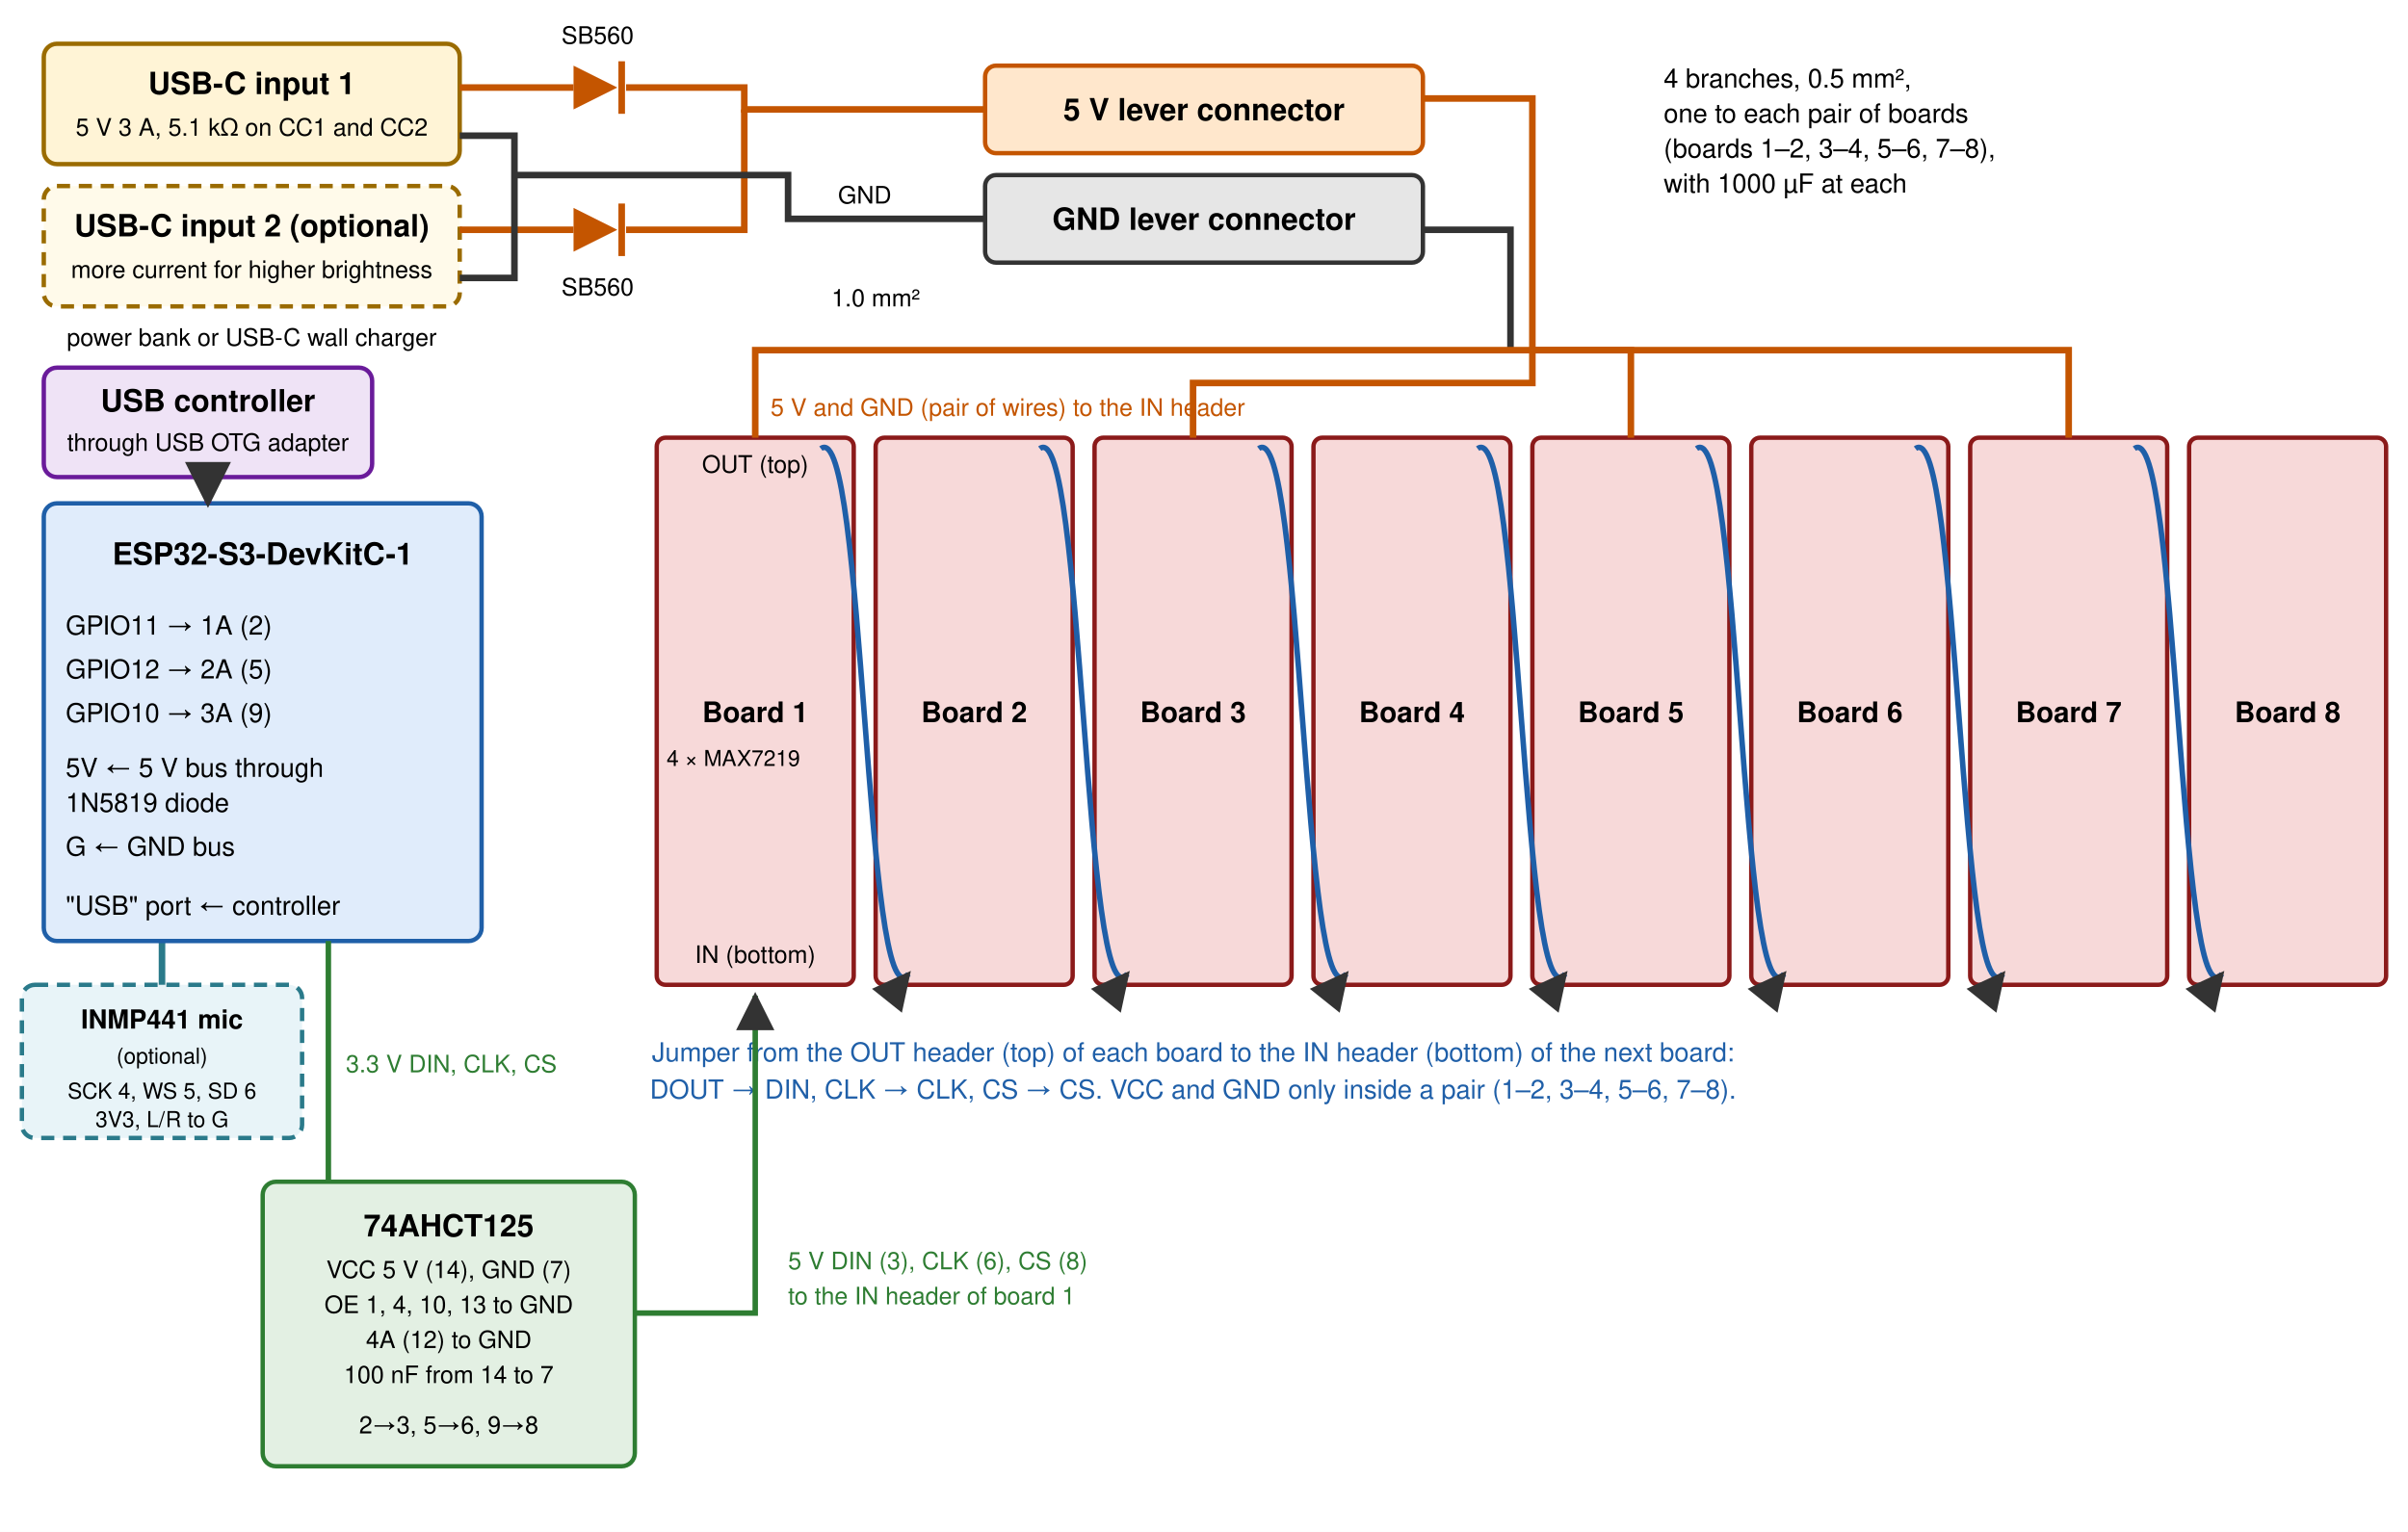
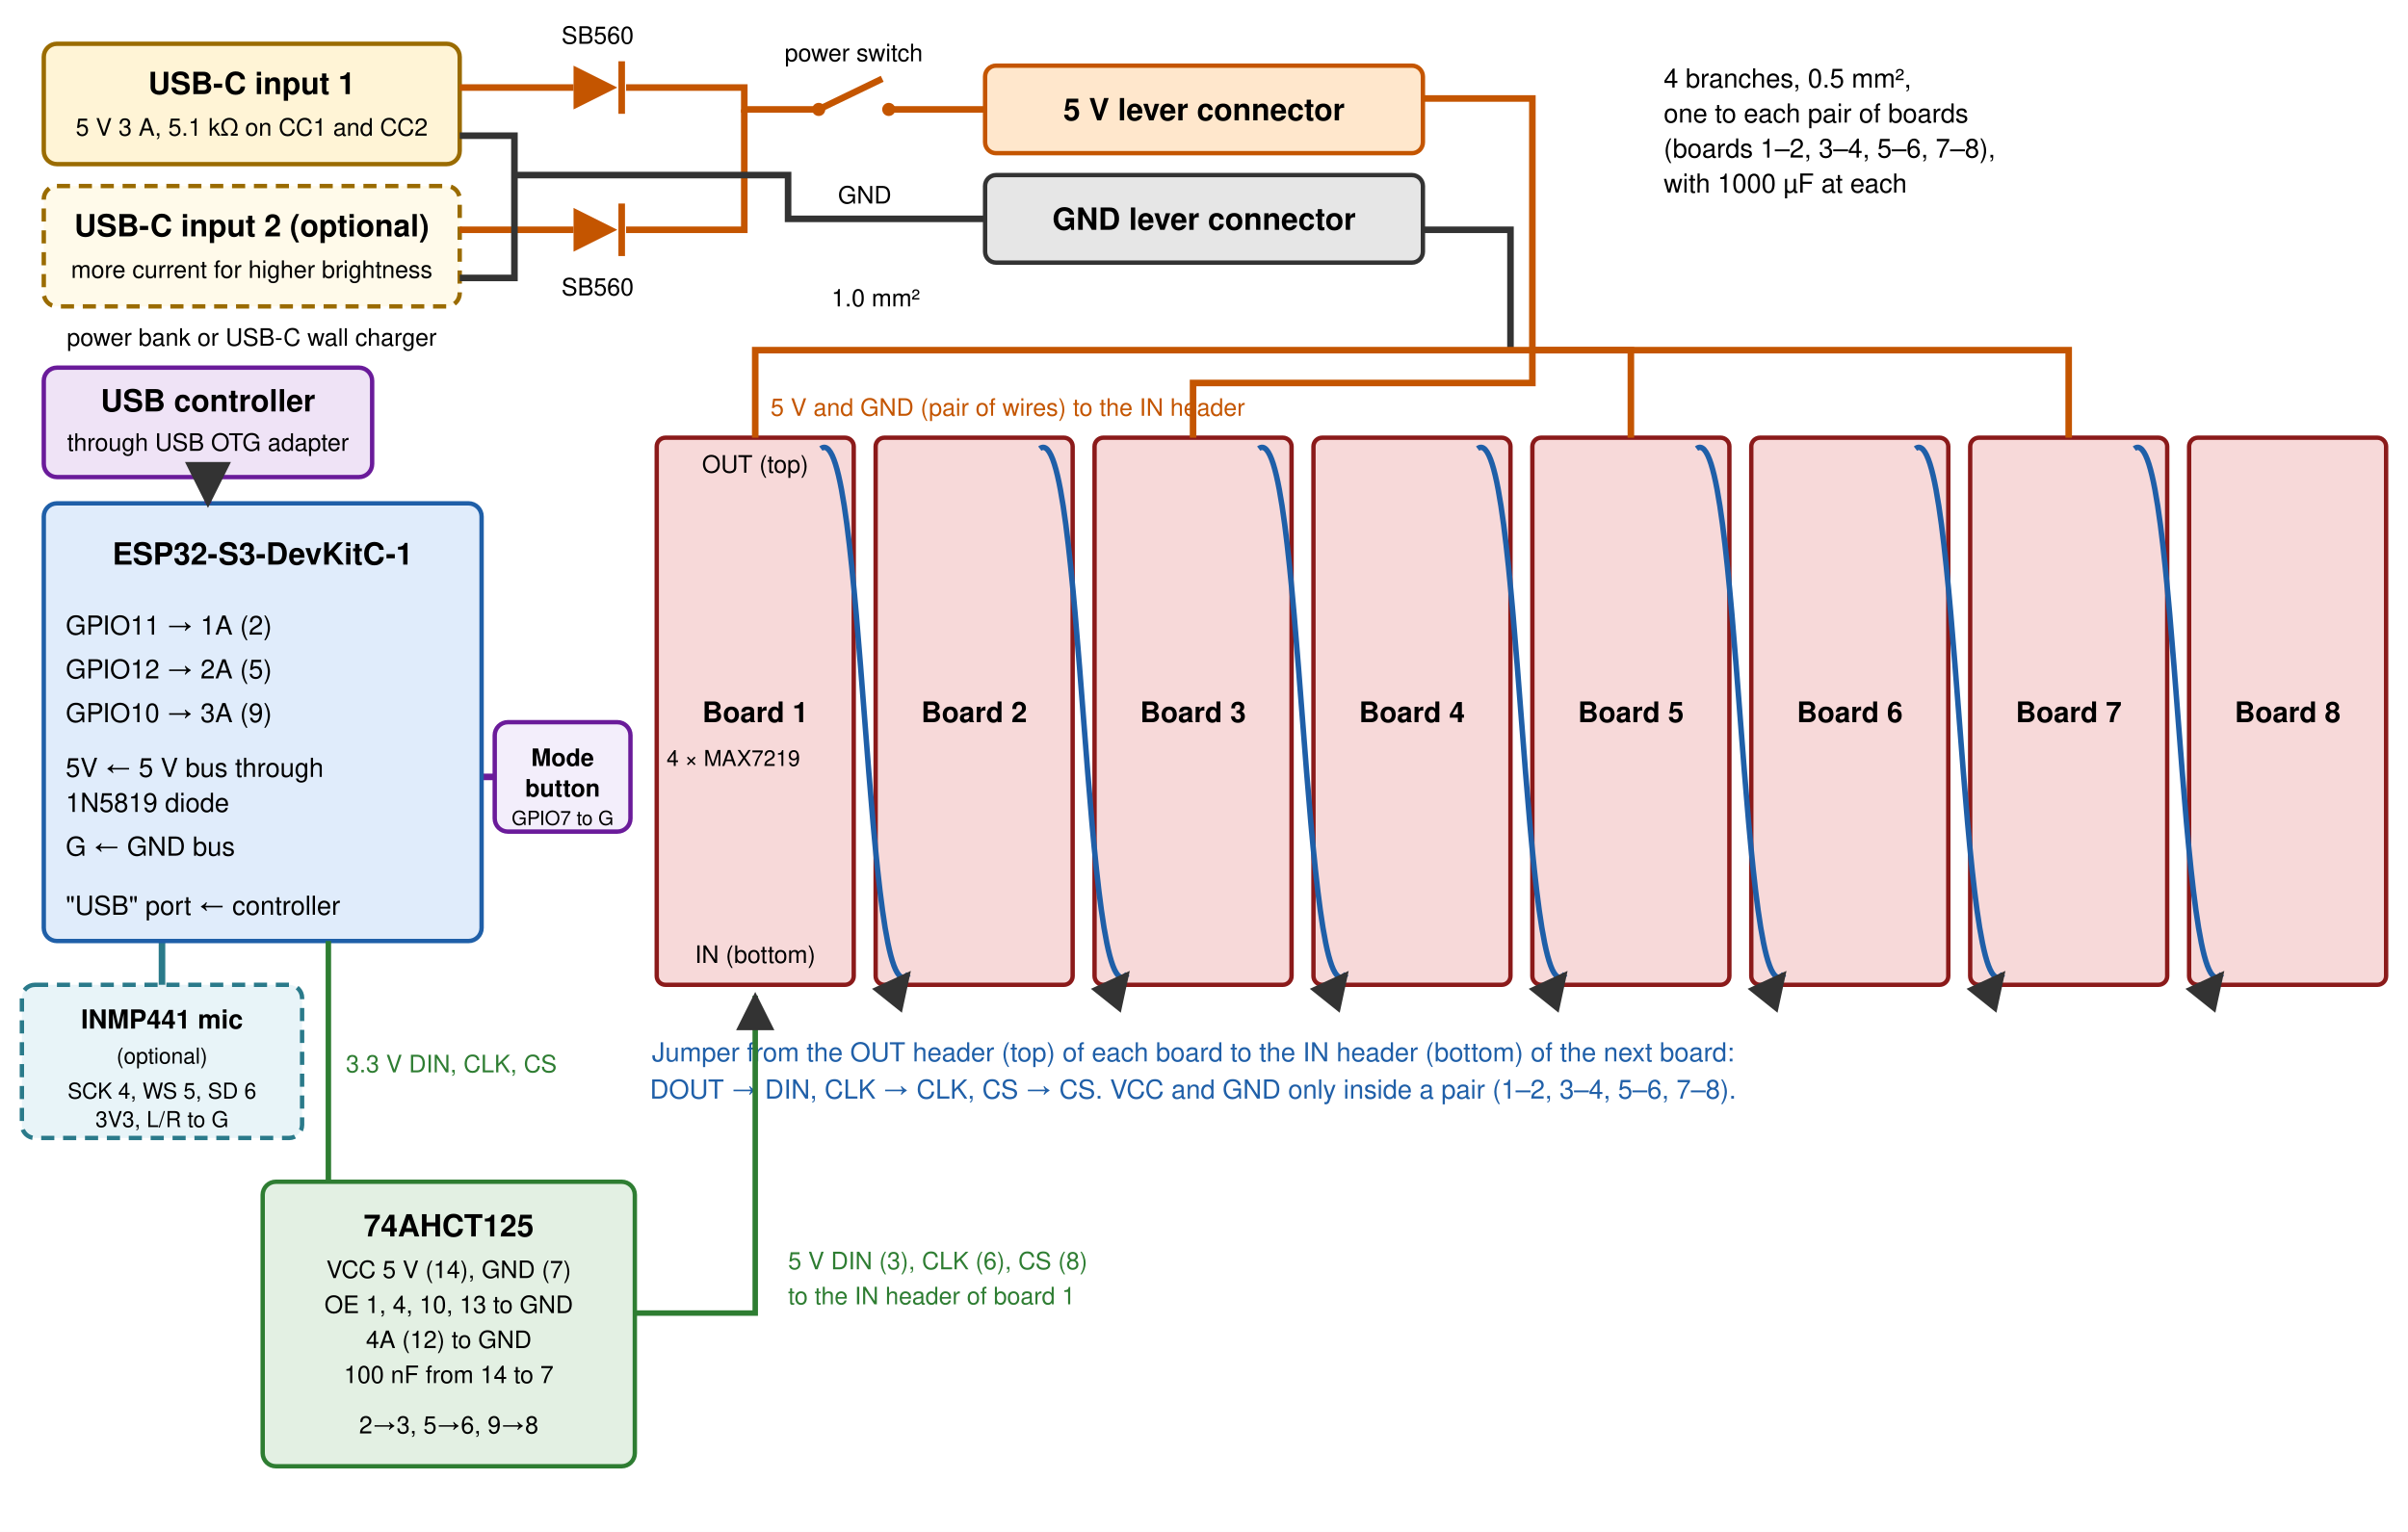
<svg xmlns="http://www.w3.org/2000/svg" viewBox="0 0 1100 700" font-family="Helvetica, Arial, sans-serif" font-size="14">
  <rect x="0" y="0" width="1100" height="700" fill="#ffffff" />
  <defs>
    <marker id="arrow" viewBox="0 0 10 10" refX="9" refY="5" markerWidth="7" markerHeight="7" orient="auto-start-reverse">
      <path d="M0,0 L10,5 L0,10 z" fill="#333" />
    </marker>
  </defs>
+   <rect x="226" y="330" width="62" height="50" rx="6" fill="#f3eefb" stroke="#6a1b9a" stroke-width="2" />
+   <text x="257" y="350" text-anchor="middle" font-size="11" font-weight="bold">Mode</text>
+   <text x="257" y="364" text-anchor="middle" font-size="11" font-weight="bold">button</text>
+   <text x="257" y="377" text-anchor="middle" font-size="9">GPIO7 to G</text>
+   <line x1="220" y1="355" x2="226" y2="355" stroke="#6a1b9a" stroke-width="3" />
  <rect x="10" y="450" width="128" height="70" rx="6" fill="#e8f4f8" stroke="#2a7a8a" stroke-width="2" stroke-dasharray="6 4" />
  <text x="74" y="470" text-anchor="middle" font-weight="bold" font-size="12">INMP441 mic</text>
  <text x="74" y="486" text-anchor="middle" font-size="10">(optional)</text>
  <text x="74" y="502" text-anchor="middle" font-size="10">SCK 4, WS 5, SD 6</text>
  <text x="74" y="515" text-anchor="middle" font-size="10">3V3, L/R to G</text>
  <line x1="74" y1="450" x2="74" y2="430" stroke="#2a7a8a" stroke-width="3" />
  <rect x="20" y="20" width="190" height="55" rx="6" fill="#fff4d6" stroke="#9a6b00" stroke-width="2" />
  <text x="115" y="43" text-anchor="middle" font-weight="bold">USB-C input 1</text>
  <text x="115" y="62" text-anchor="middle" font-size="11">5 V 3 A, 5.1 kΩ on CC1 and CC2</text>
  <rect x="20" y="85" width="190" height="55" rx="6" fill="#fffaea" stroke="#9a6b00" stroke-width="2" stroke-dasharray="6 4" />
  <text x="115" y="108" text-anchor="middle" font-weight="bold">USB-C input 2 (optional)</text>
  <text x="115" y="127" text-anchor="middle" font-size="11">more current for higher brightness</text>
  <g stroke="#c45500" stroke-width="3" fill="none">
    <path d="M210 40 H 262" />
-     <path d="M286 40 H 340 V 50 H 450" />
+     <path d="M286 40 H 340 V 50 H 372" />
+     <path d="M408 50 H 450" />
    <path d="M210 105 H 262" />
    <path d="M286 105 H 340 V 50" />
  </g>
  <polygon points="262,30 262,50 282,40" fill="#c45500" />
  <line x1="284" y1="28" x2="284" y2="52" stroke="#c45500" stroke-width="3" />
  <polygon points="262,95 262,115 282,105" fill="#c45500" />
  <line x1="284" y1="93" x2="284" y2="117" stroke="#c45500" stroke-width="3" />
  <text x="273" y="20" text-anchor="middle" font-size="11">SB560</text>
+   <circle cx="374" cy="50" r="3" fill="#c45500" />
+   <circle cx="406" cy="50" r="3" fill="#c45500" />
+   <line x1="374" y1="50" x2="403" y2="36" stroke="#c45500" stroke-width="3" />
+   <text x="390" y="28" text-anchor="middle" font-size="11">power switch</text>
  <text x="273" y="135" text-anchor="middle" font-size="11">SB560</text>
  <g stroke="#333" stroke-width="3" fill="none">
    <path d="M210 62 H 235 V 127 H 210" />
    <path d="M235 80 H 360 V 100 H 450" />
  </g>
  <text x="395" y="93" text-anchor="middle" font-size="11">GND</text>
  <text x="115" y="158" text-anchor="middle" font-size="11">power bank or USB-C wall charger</text>
  <rect x="450" y="30" width="200" height="40" rx="5" fill="#ffe7cc" stroke="#c45500" stroke-width="2" />
  <text x="550" y="55" text-anchor="middle" font-weight="bold">5 V lever connector</text>
  <rect x="450" y="80" width="200" height="40" rx="5" fill="#e6e6e6" stroke="#333" stroke-width="2" />
  <text x="550" y="105" text-anchor="middle" font-weight="bold">GND lever connector</text>
  <text x="400" y="140" text-anchor="middle" font-size="11">1.0 mm²</text>
  <g stroke-width="3" fill="none">
    <path d="M650 45 H 700 V 160" stroke="#c45500" />
    <path d="M650 105 H 690 V 160" stroke="#333" />
  </g>
  <text x="760" y="40" font-size="12">4 branches, 0.5 mm²,</text>
  <text x="760" y="56" font-size="12">one to each pair of boards</text>
  <text x="760" y="72" font-size="12">(boards 1–2, 3–4, 5–6, 7–8),</text>
  <text x="760" y="88" font-size="12">with 1000 µF at each</text>
  <g font-size="13">
    <rect x="300" y="200" width="90" height="250" rx="4" fill="#f7d9d9" stroke="#8b1a1a" stroke-width="2" />
    <rect x="400" y="200" width="90" height="250" rx="4" fill="#f7d9d9" stroke="#8b1a1a" stroke-width="2" />
    <rect x="500" y="200" width="90" height="250" rx="4" fill="#f7d9d9" stroke="#8b1a1a" stroke-width="2" />
    <rect x="600" y="200" width="90" height="250" rx="4" fill="#f7d9d9" stroke="#8b1a1a" stroke-width="2" />
    <rect x="700" y="200" width="90" height="250" rx="4" fill="#f7d9d9" stroke="#8b1a1a" stroke-width="2" />
    <rect x="800" y="200" width="90" height="250" rx="4" fill="#f7d9d9" stroke="#8b1a1a" stroke-width="2" />
    <rect x="900" y="200" width="90" height="250" rx="4" fill="#f7d9d9" stroke="#8b1a1a" stroke-width="2" />
    <rect x="1000" y="200" width="90" height="250" rx="4" fill="#f7d9d9" stroke="#8b1a1a" stroke-width="2" />
    <text x="345" y="330" text-anchor="middle" font-weight="bold">Board 1</text>
    <text x="445" y="330" text-anchor="middle" font-weight="bold">Board 2</text>
    <text x="545" y="330" text-anchor="middle" font-weight="bold">Board 3</text>
    <text x="645" y="330" text-anchor="middle" font-weight="bold">Board 4</text>
    <text x="745" y="330" text-anchor="middle" font-weight="bold">Board 5</text>
    <text x="845" y="330" text-anchor="middle" font-weight="bold">Board 6</text>
    <text x="945" y="330" text-anchor="middle" font-weight="bold">Board 7</text>
    <text x="1045" y="330" text-anchor="middle" font-weight="bold">Board 8</text>
    <text x="335" y="350" text-anchor="middle" font-size="10">4 × MAX7219</text>
    <text x="345" y="440" text-anchor="middle" font-size="11">IN (bottom)</text>
    <text x="345" y="216" text-anchor="middle" font-size="11">OUT (top)</text>
  </g>
  <g stroke="#c45500" stroke-width="3" fill="none">
    <path d="M700 160 H 345 V 200" />
    <path d="M700 160 V 175 H 545 V 200" />
    <path d="M700 160 H 745 V 200" />
    <path d="M700 160 H 945 V 200" />
  </g>
  <text x="352" y="190" font-size="11" fill="#c45500">5 V and GND (pair of wires) to the IN header</text>
  <g stroke="#1f5fa8" stroke-width="2.5" fill="none" marker-end="url(#arrow)">
    <path d="M375 205 C 395 190, 395 470, 415 445" />
    <path d="M475 205 C 495 190, 495 470, 515 445" />
    <path d="M575 205 C 595 190, 595 470, 615 445" />
    <path d="M675 205 C 695 190, 695 470, 715 445" />
    <path d="M775 205 C 795 190, 795 470, 815 445" />
    <path d="M875 205 C 895 190, 895 470, 915 445" />
    <path d="M975 205 C 995 190, 995 470, 1015 445" />
  </g>
  <text x="545" y="485" text-anchor="middle" fill="#1f5fa8" font-size="12">Jumper from the OUT header (top) of each board to the IN header (bottom) of the next board:</text>
  <text x="545" y="502" text-anchor="middle" fill="#1f5fa8" font-size="12">DOUT → DIN, CLK → CLK, CS → CS. VCC and GND only inside a pair (1–2, 3–4, 5–6, 7–8).</text>
  <rect x="120" y="540" width="170" height="130" rx="6" fill="#e3f0e3" stroke="#2e7d32" stroke-width="2" />
  <text x="205" y="565" text-anchor="middle" font-weight="bold">74AHCT125</text>
  <text x="205" y="584" text-anchor="middle" font-size="11">VCC 5 V (14), GND (7)</text>
  <text x="205" y="600" text-anchor="middle" font-size="11">OE 1, 4, 10, 13 to GND</text>
  <text x="205" y="616" text-anchor="middle" font-size="11">4A (12) to GND</text>
  <text x="205" y="632" text-anchor="middle" font-size="11">100 nF from 14 to 7</text>
  <text x="205" y="655" text-anchor="middle" font-size="11">2→3, 5→6, 9→8</text>
  <rect x="20" y="230" width="200" height="200" rx="6" fill="#e0ecfb" stroke="#1f5fa8" stroke-width="2" />
  <text x="120" y="258" text-anchor="middle" font-weight="bold">ESP32-S3-DevKitC-1</text>
  <text x="30" y="290" font-size="12">GPIO11 → 1A (2)</text>
  <text x="30" y="310" font-size="12">GPIO12 → 2A (5)</text>
  <text x="30" y="330" font-size="12">GPIO10 → 3A (9)</text>
  <text x="30" y="355" font-size="12">5V ← 5 V bus through</text>
  <text x="30" y="371" font-size="12">     1N5819 diode</text>
  <text x="30" y="391" font-size="12">G ← GND bus</text>
  <text x="30" y="418" font-size="12">"USB" port ← controller</text>
  <g stroke="#2e7d32" stroke-width="2.5" fill="none">
    <path d="M150 430 V 540" />
  </g>
  <text x="158" y="490" font-size="11" fill="#2e7d32">3.3 V DIN, CLK, CS</text>
  <g stroke="#2e7d32" stroke-width="2.5" fill="none" marker-end="url(#arrow)">
    <path d="M290 600 H 345 V 455" />
  </g>
  <text x="360" y="580" font-size="11" fill="#2e7d32">5 V DIN (3), CLK (6), CS (8)</text>
  <text x="360" y="596" font-size="11" fill="#2e7d32">to the IN header of board 1</text>
  <rect x="20" y="168" width="150" height="50" rx="6" fill="#efe3f6" stroke="#6a1b9a" stroke-width="2" />
  <text x="95" y="188" text-anchor="middle" font-weight="bold">USB controller</text>
  <text x="95" y="206" text-anchor="middle" font-size="11">through USB OTG adapter</text>
  <line x1="95" y1="218" x2="95" y2="230" stroke="#6a1b9a" stroke-width="3" marker-end="url(#arrow)" />
</svg>
